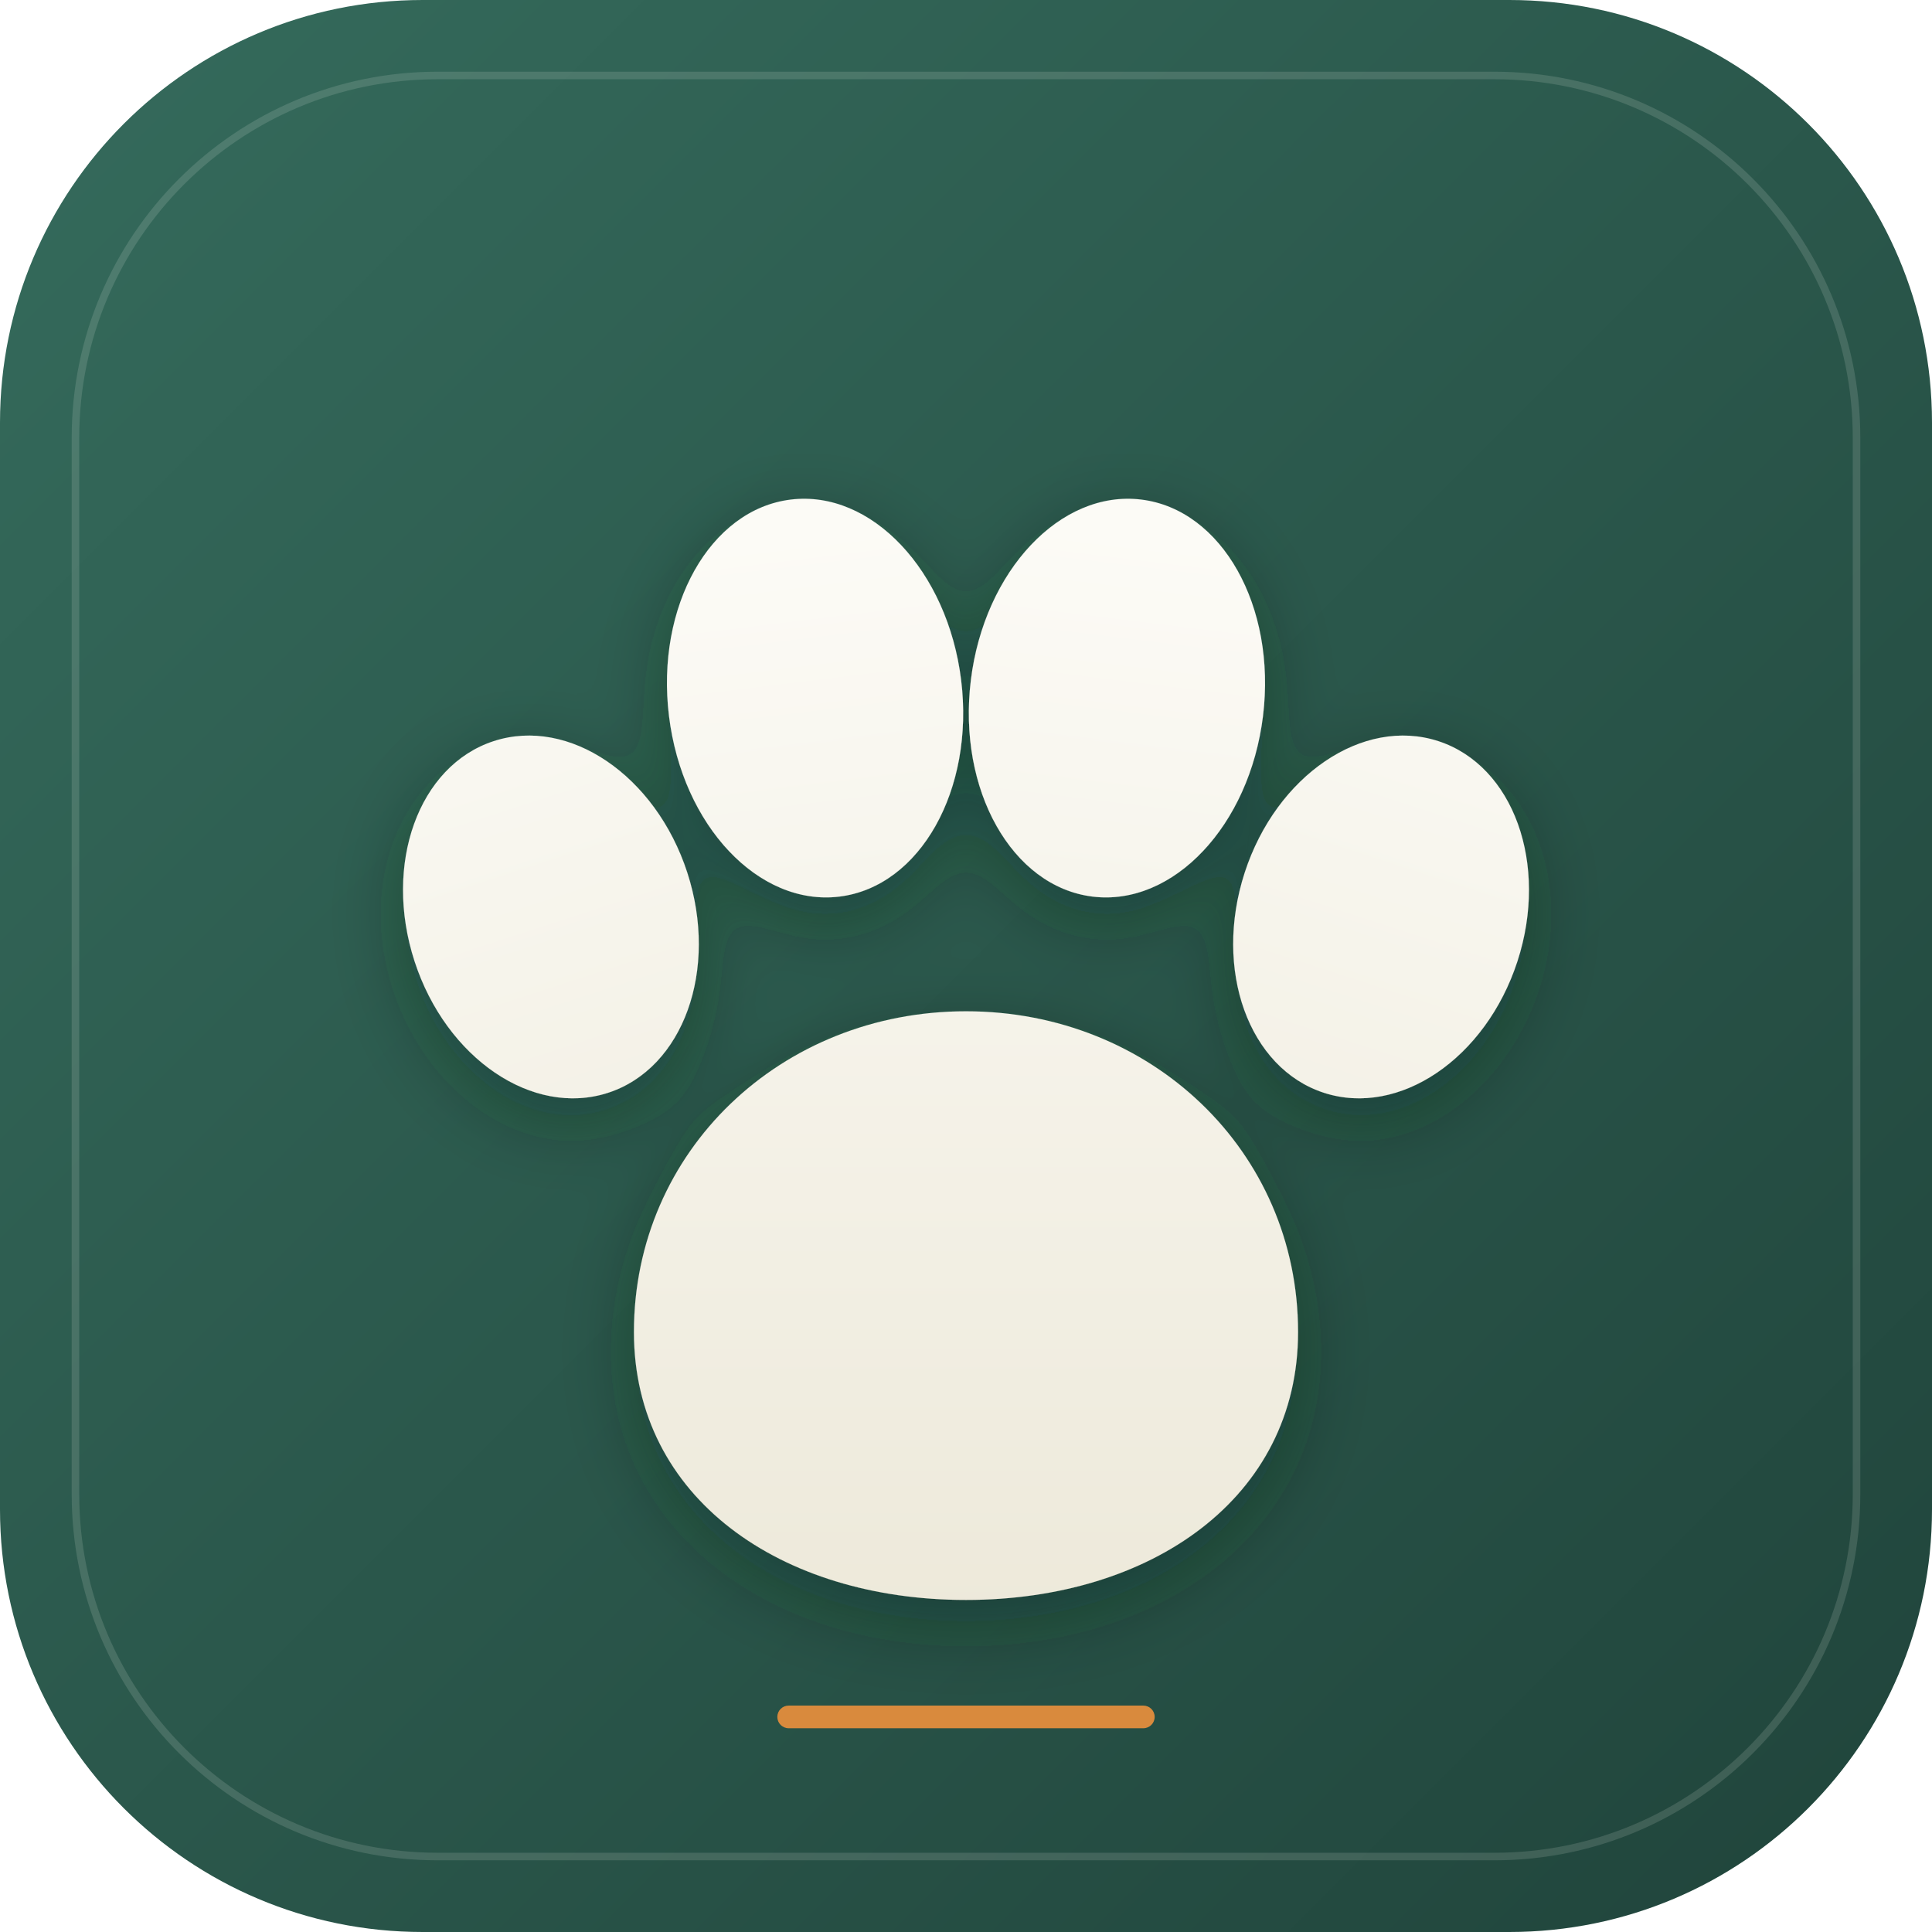
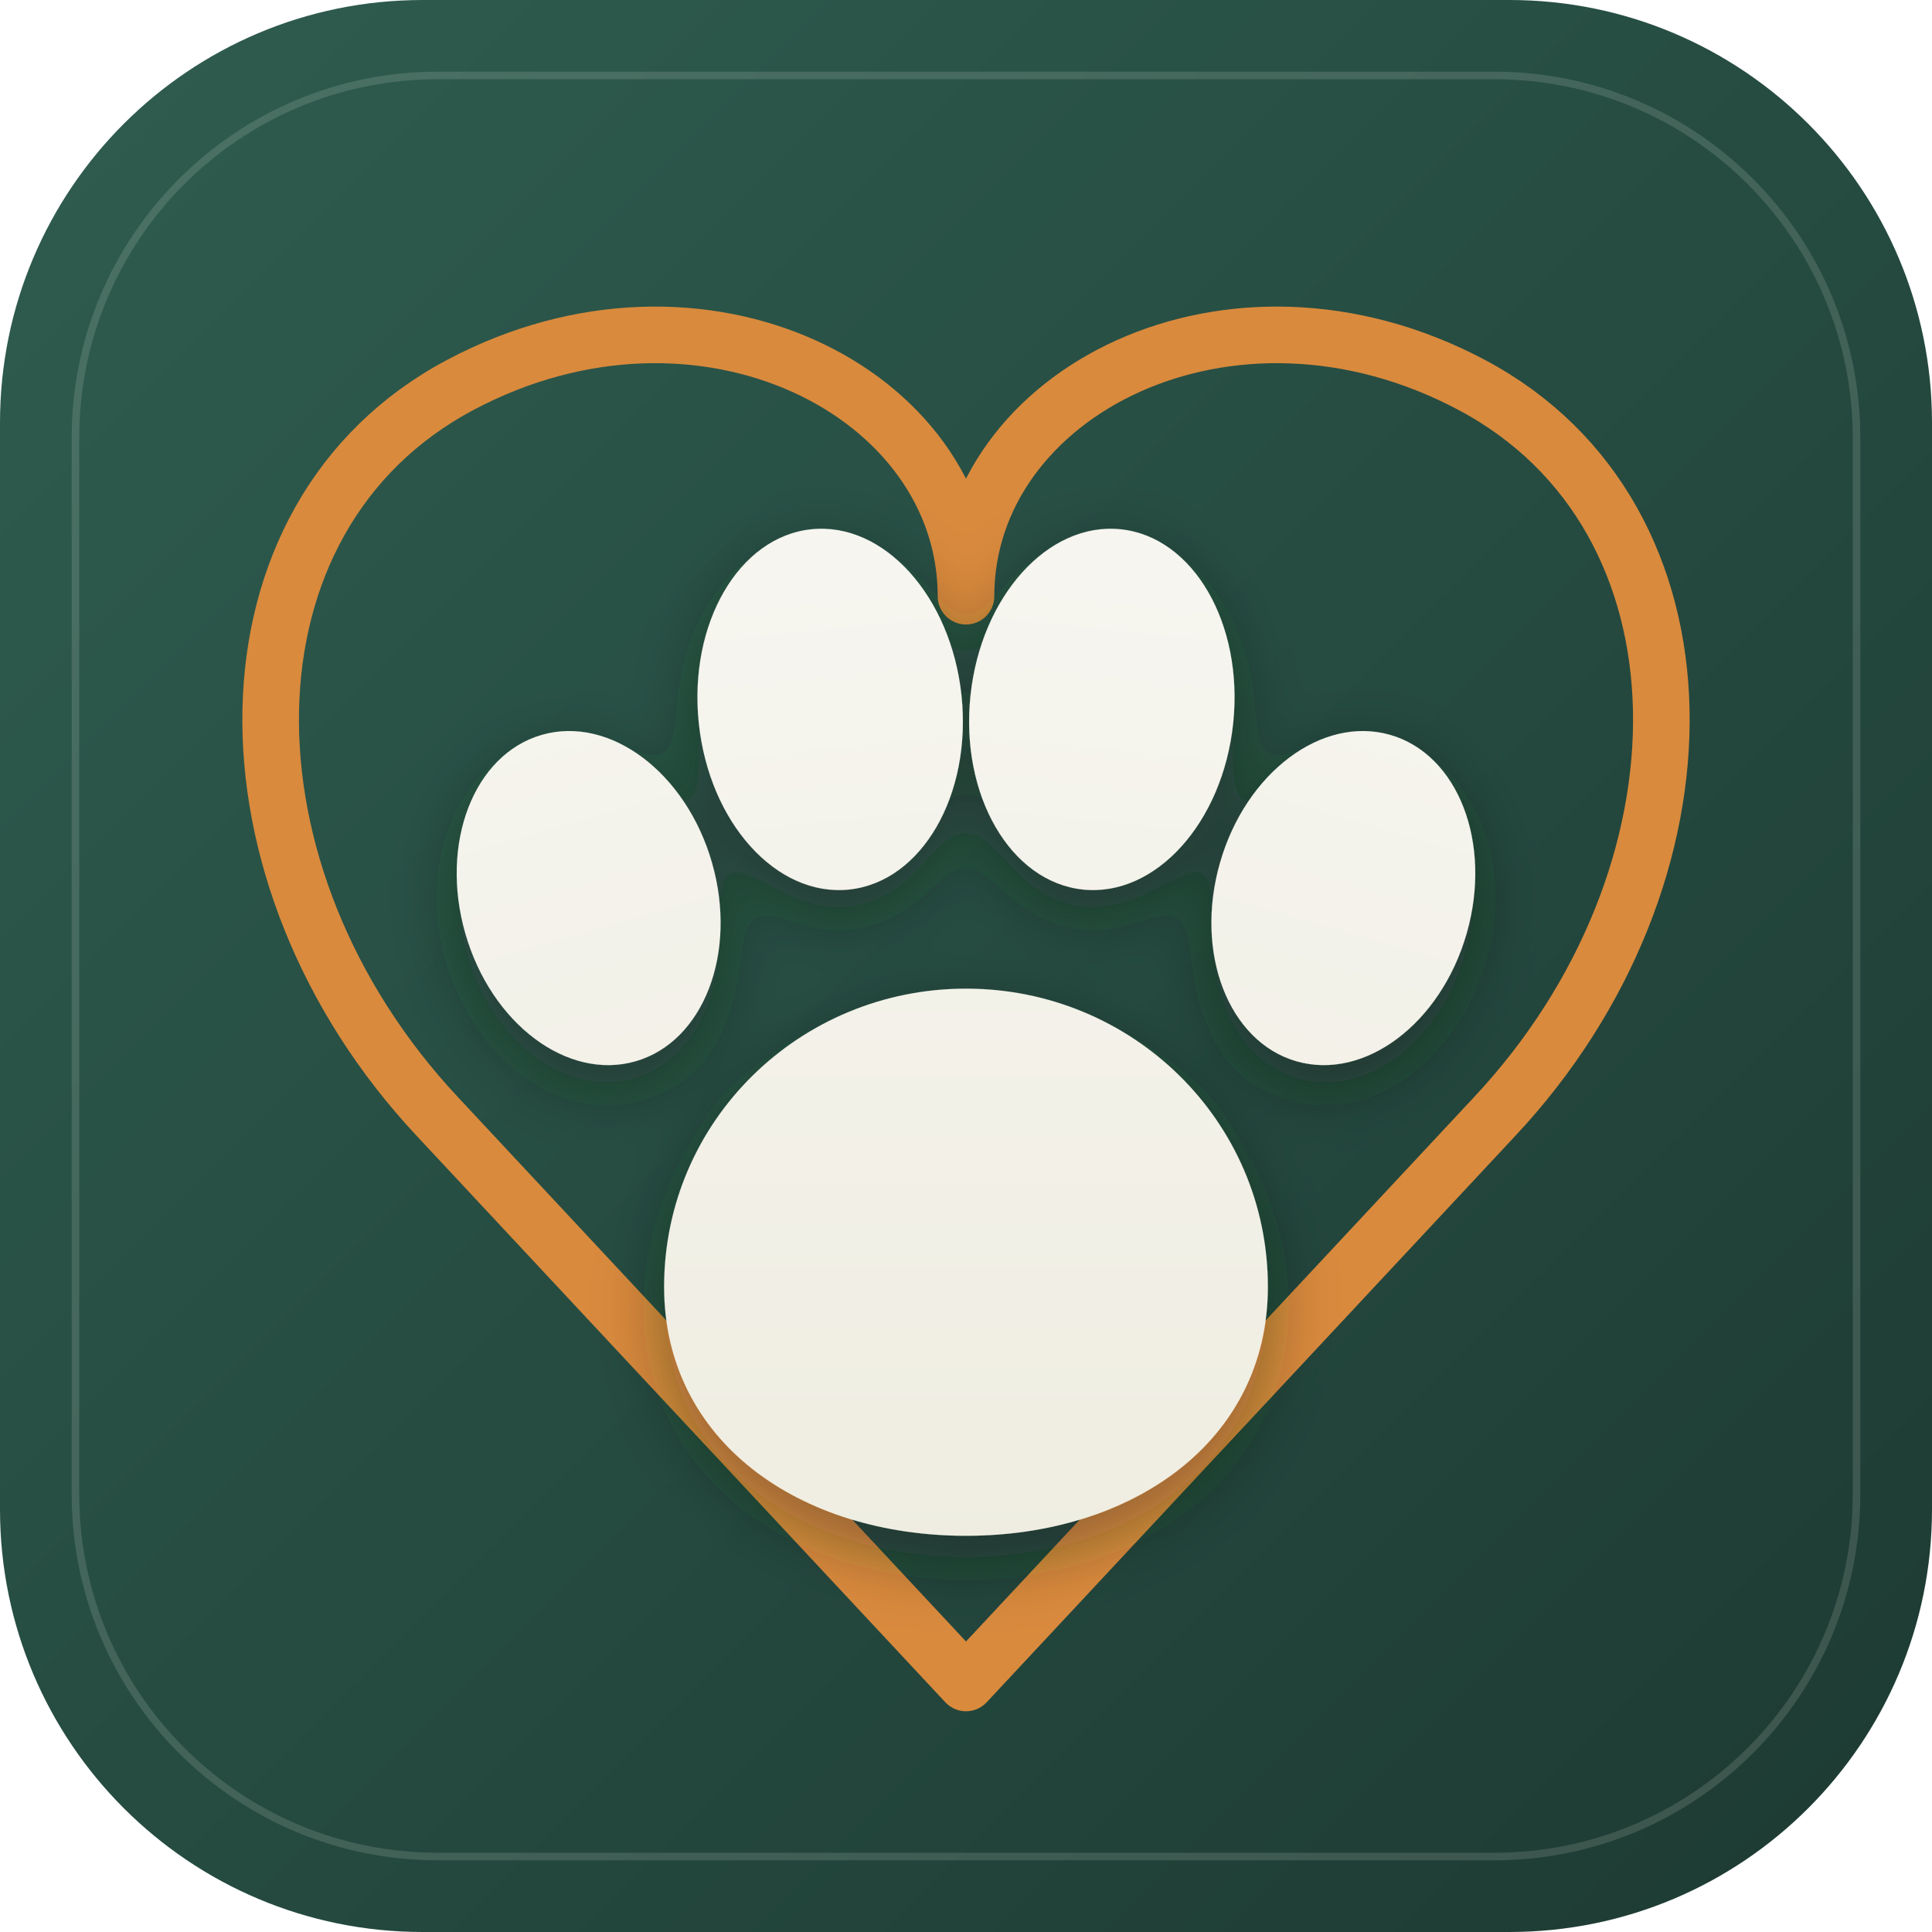
<svg xmlns="http://www.w3.org/2000/svg" viewBox="0 0 512 512" width="512" height="512">
  <defs>
    <linearGradient id="bg" x1="0" y1="0" x2="512" y2="512" gradientUnits="userSpaceOnUse">
-       <stop offset="0" stop-color="#356B5C" />
-       <stop offset="1" stop-color="#20443B" />
+       <stop offset="0" stop-color="#2F5D50" />
+       <stop offset="1" stop-color="#1D3A32" />
    </linearGradient>
-     <linearGradient id="paw" x1="256" y1="140" x2="256" y2="430" gradientUnits="userSpaceOnUse">
-       <stop offset="0" stop-color="#FCFBF6" />
-       <stop offset="1" stop-color="#EDE9DA" />
+     <linearGradient id="paw" x1="256" y1="150" x2="256" y2="420" gradientUnits="userSpaceOnUse">
+       <stop offset="0" stop-color="#F6F5EF" />
+       <stop offset="1" stop-color="#EFEDE1" />
    </linearGradient>
    <filter id="soft" x="-40%" y="-40%" width="180%" height="180%">
-       <feDropShadow dx="0" dy="6" stdDeviation="10" flood-color="#12261F" flood-opacity="0.35" />
+       <feDropShadow dx="0" dy="6" stdDeviation="9" flood-color="#12261F" flood-opacity="0.4" />
    </filter>
  </defs>
  <rect width="512" height="512" rx="112" fill="url(#bg)" />
  <rect x="20" y="20" width="472" height="472" rx="96" fill="none" stroke="#F6F5EF" stroke-opacity="0.14" stroke-width="2" />
+   <path d="M256,158            C256,104 186,68 122,102            C 56,137 56,232 116,296            L 256,446            L 396,296            C 456,232 456,137 390,102            C 326,68 256,104 256,158 Z" fill="none" stroke="#D98A3D" stroke-width="15" stroke-linejoin="round" />
  <g filter="url(#soft)">
-     <path d="M256 268              C 305 268 344 305 344 353              C 344 397 305 424 256 424              C 207 424 168 397 168 353              C 168 305 207 268 256 268 Z" fill="url(#paw)" />
-     <ellipse cx="146" cy="243" rx="38" ry="49" fill="url(#paw)" transform="rotate(-18 146 243)" />
-     <ellipse cx="216" cy="185" rx="39" ry="53" fill="url(#paw)" transform="rotate(-7 216 185)" />
-     <ellipse cx="296" cy="185" rx="39" ry="53" fill="url(#paw)" transform="rotate(7 296 185)" />
-     <ellipse cx="366" cy="243" rx="38" ry="49" fill="url(#paw)" transform="rotate(18 366 243)" />
+     <path d="M256 262              C 300 262 336 297 336 341              C 336 382 300 407 256 407              C 212 407 176 382 176 341              C 176 297 212 262 256 262 Z" fill="url(#paw)" />
+     <ellipse cx="156" cy="238" rx="34" ry="45" fill="url(#paw)" transform="rotate(-16 156 238)" />
+     <ellipse cx="220" cy="188" rx="35" ry="48" fill="url(#paw)" transform="rotate(-6 220 188)" />
+     <ellipse cx="292" cy="188" rx="35" ry="48" fill="url(#paw)" transform="rotate(6 292 188)" />
+     <ellipse cx="356" cy="238" rx="34" ry="45" fill="url(#paw)" transform="rotate(16 356 238)" />
  </g>
-   <rect x="206" y="452" width="100" height="6" rx="3" fill="#D98A3D" />
</svg>
